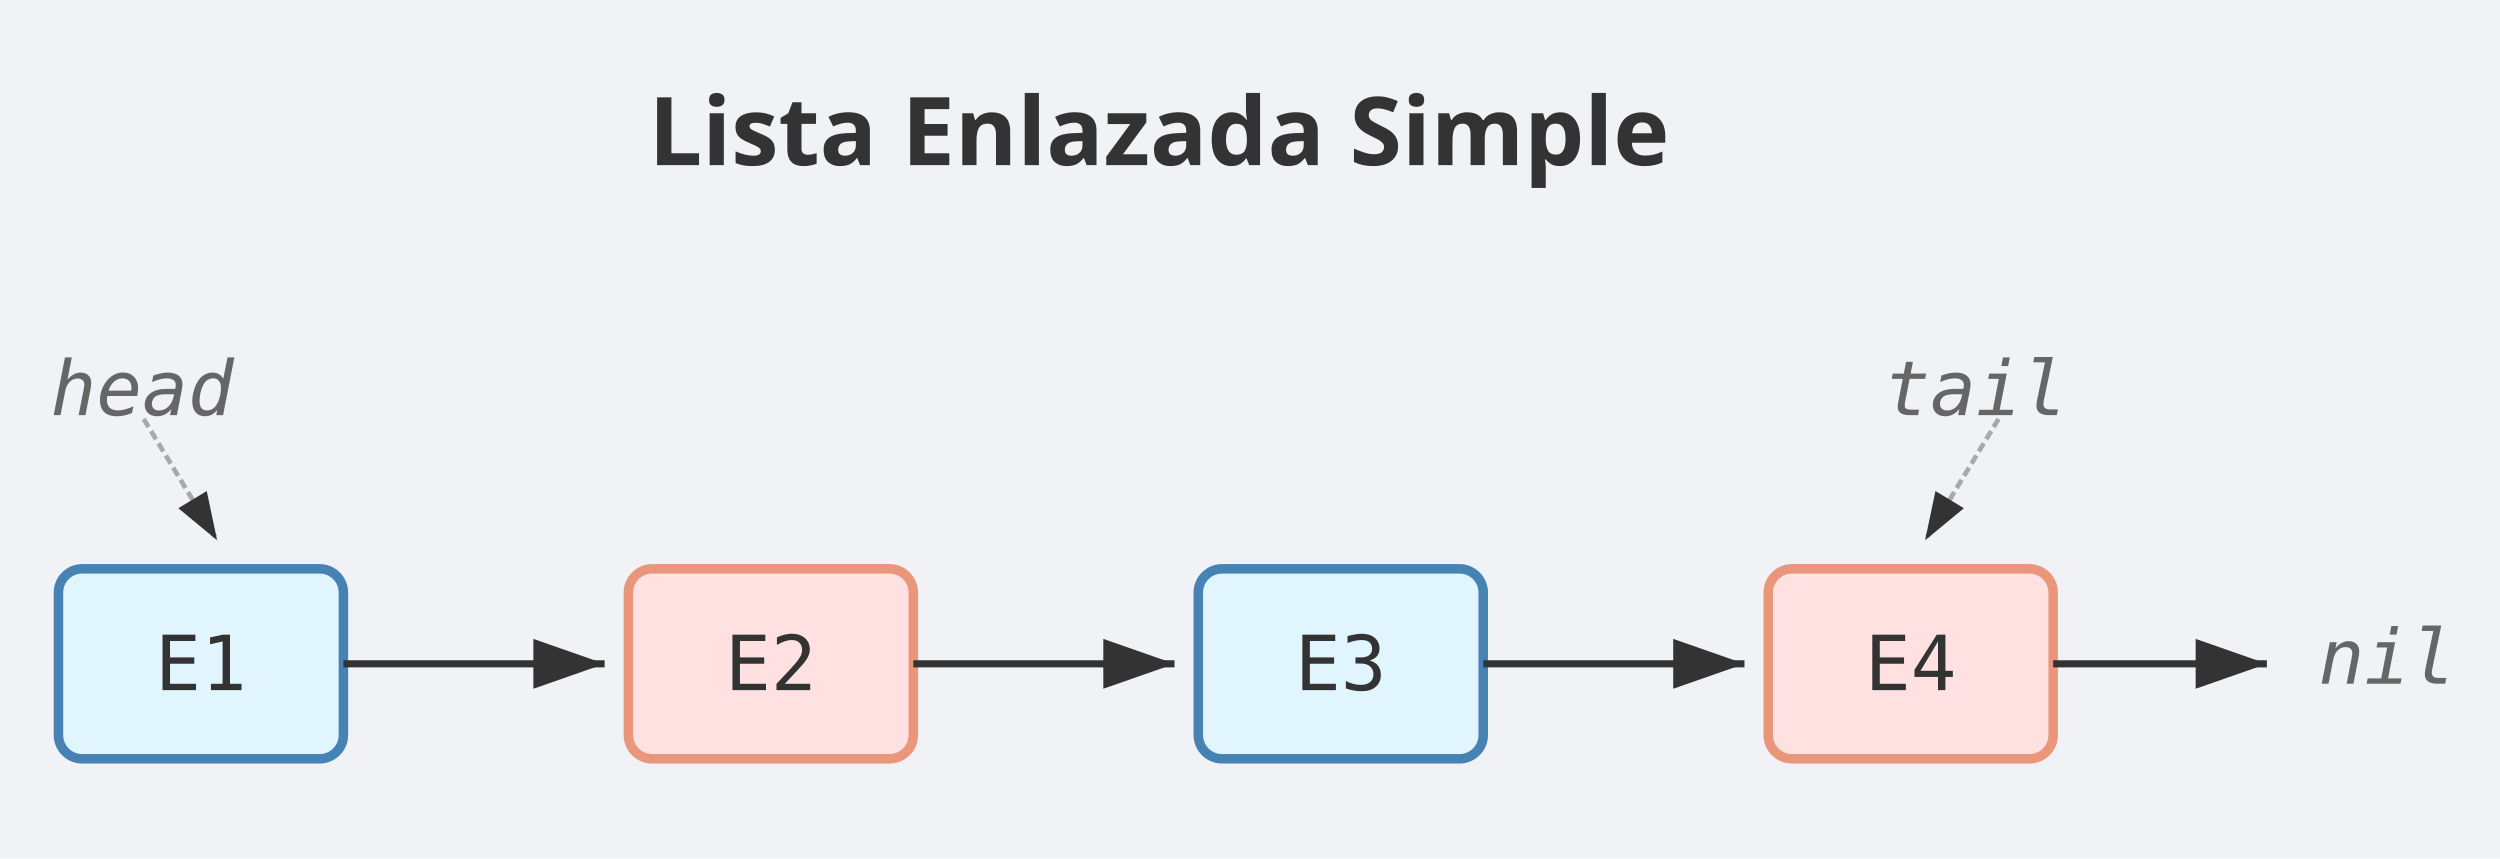
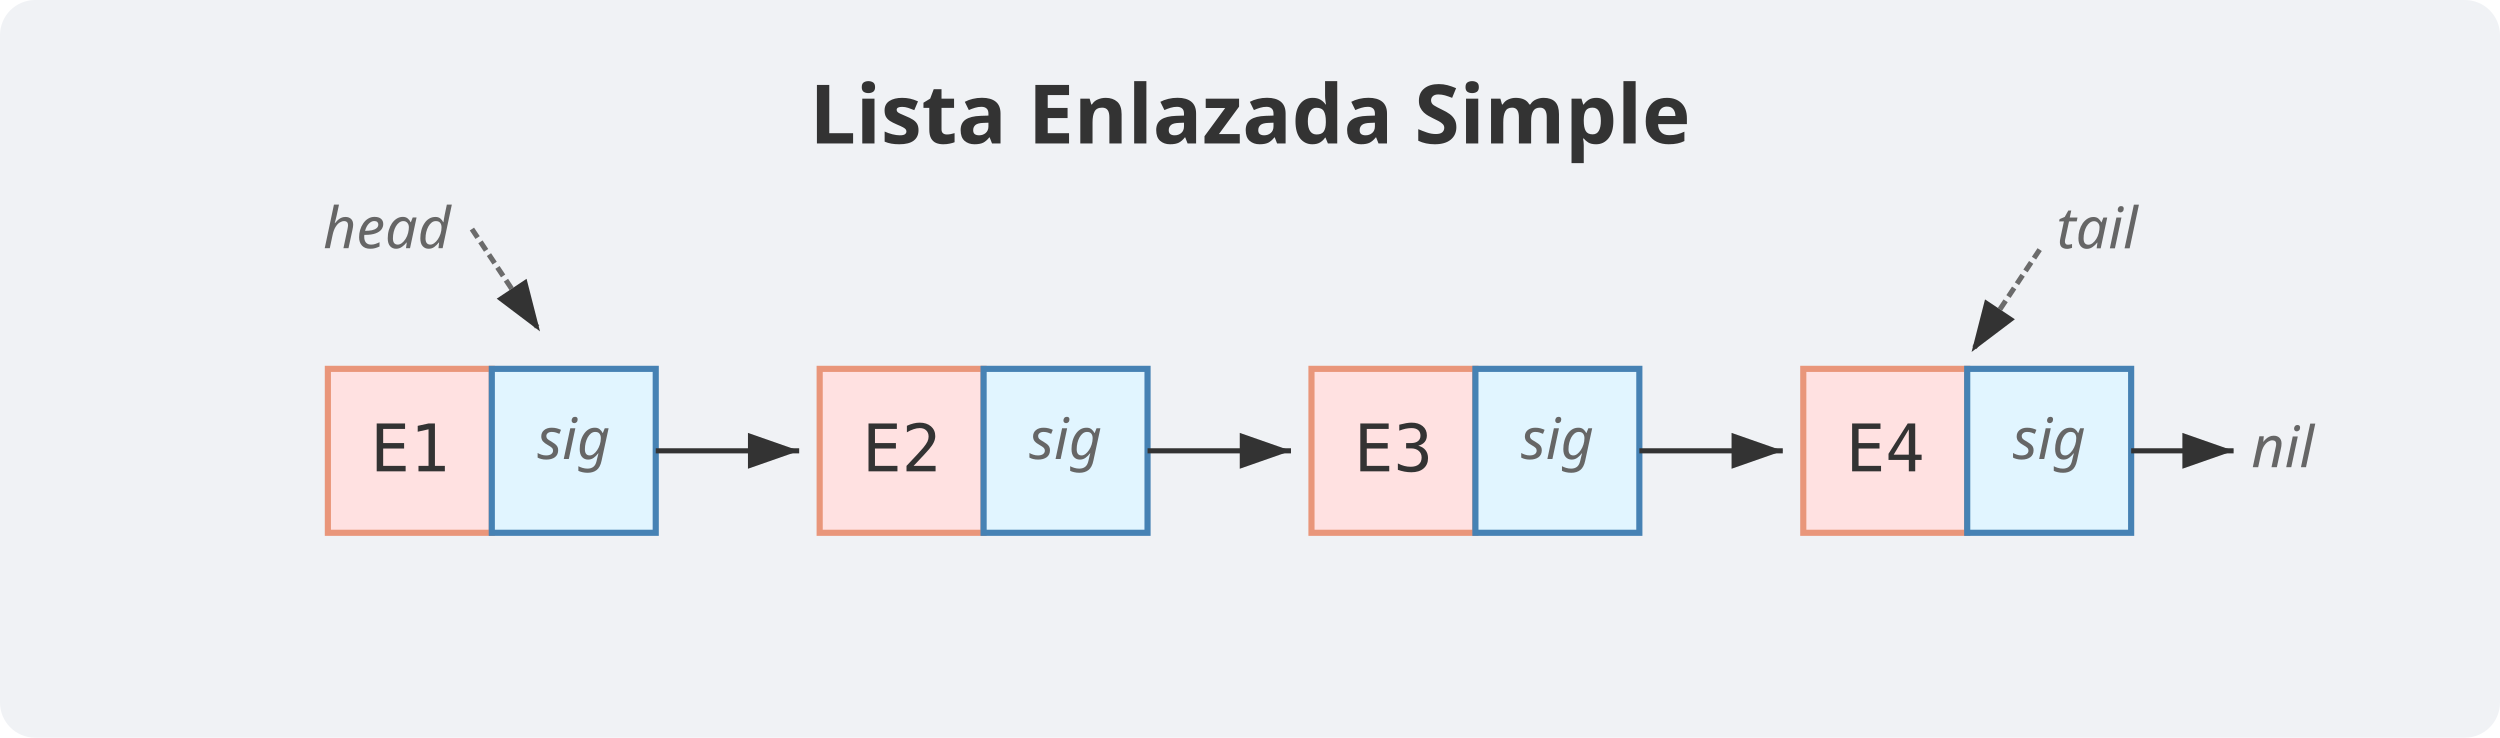
- <svg xmlns="http://www.w3.org/2000/svg" viewBox="0 0 526.387 180.756" width="526.387" height="180.756" version="1.1" id="svg10">
-   <defs id="defs1">
-     <style id="style1">
+ <svg xmlns="http://www.w3.org/2000/svg" viewBox="0 0 610 180" width="610" height="180" version="1.1" id="svg-ld-light">
+   <defs id="defs-ld-light">
+     <style id="style-ld-light">
      .title { font-family: ui-sans-serif, system-ui, sans-serif; font-size: 20px; text-anchor: middle; font-weight: bold; fill: #333333; }
-       .code { font-family: menlo, consola, 'DejaVu Sans Mono'; font-size: 16px; fill: #333333; text-anchor: middle; dominant-baseline: central; }
-       .variable-node { fill: #e1f5ff; stroke: #4682b4; stroke-width: 2; }
-       .value-node { fill: #ffe1e1; stroke: #e9967a; stroke-width: 2; }
-       .arrow { stroke: #333333; stroke-width: 2; marker-end: url(#arrowhead); }
-       .dashed-arrow { stroke: #333333; stroke-width: 2; stroke-dasharray: 5,5; marker-end: url(#arrowhead); }
-       .note { font-family: menlo, consola, 'DejaVu Sans Mono'; font-size: 16px; fill: #666666; text-anchor: middle; dominant-baseline: central; font-style: italic; }
-       .pointer { font-family: menlo, consola, 'DejaVu Sans Mono'; font-size: 16px; fill: #333333; text-anchor: middle; font-weight: bold; }
+       .arrow { stroke: #333333; stroke-width: 1.25; marker-end: url(#arrowhead); fill: none; }
+       .note { font-family: ui-sans-serif, system-ui, sans-serif; font-size: 14px; text-anchor: middle; font-style: italic; fill: #666666; }
+       .cell-data { fill: #ffe1e1; stroke: #e9967a; stroke-width: 1.5; }
+       .cell-next { fill: #e1f5ff; stroke: #4682b4; stroke-width: 1.5; }
+       .cell-label { font-family: menlo, consola, 'DejaVu Sans Mono'; font-size: 16px; text-anchor: middle; fill: #333333; }
    </style>
    <marker id="arrowhead" markerWidth="10" markerHeight="7" refX="10" refY="3.5" orient="auto" viewBox="0 0 10 7" preserveAspectRatio="xMidYMid">
      <polygon points="0,7 0,0 10,3.5 " fill="#333333" id="polygon1" />
    </marker>
    <marker id="arrowhead-2" markerWidth="10" markerHeight="7" refX="10" refY="3.5" orient="auto" viewBox="0 0 10 7" preserveAspectRatio="xMidYMid">
-       <polygon points="0,0 10,3.5 0,7 " fill="#333333" id="polygon1-9" />
+       <polygon points="0,0 10,3.5 0,7 " fill="#a9a9a9" id="polygon1-2" />
+     </marker>
+     <marker id="arrowhead-3" markerWidth="10" markerHeight="7" refX="10" refY="3.5" orient="auto" viewBox="0 0 10 7" preserveAspectRatio="xMidYMid">
+       <polygon points="0,0 10,3.5 0,7 " fill="#333333" id="polygon1-6" />
    </marker>
  </defs>
-   <rect width="526.387" height="180.756" fill="#f0f2f5" id="rect1" x="0" y="0" style="stroke-width:0.69" />
-   <text x="244.027" y="34.771" class="title" id="text1">Lista Enlazada Simple</text>
-   <g id="g12" transform="translate(-67.6947,-0.229271)">
-     <rect x="80" y="120" width="60" height="40" rx="5" class="variable-node" id="rect2" />
-     <text x="110" y="140" class="code" id="text2">E1</text>
-   </g>
-   <g id="g13" transform="translate(-67.6947,-0.229271)">
-     <rect x="200" y="120" width="60" height="40" rx="5" class="value-node" id="rect3" />
-     <text x="230" y="140" class="code" id="text3">E2</text>
-   </g>
-   <g id="g14" transform="translate(-67.6947,-0.229271)">
-     <rect x="320" y="120" width="60" height="40" rx="5" class="variable-node" id="rect4" />
-     <text x="350" y="140" class="code" id="text4">E3</text>
-   </g>
-   <g id="g15" transform="translate(-67.6947,-0.229271)">
-     <rect x="440" y="120" width="60" height="40" rx="5" class="value-node" id="rect5" />
-     <text x="470" y="140" class="code" id="text5">E4</text>
-   </g>
-   <line x1="72.305" y1="139.771" x2="127.305" y2="139.771" class="arrow" id="line5" style="stroke-width:1.5;stroke-dasharray:none" />
-   <line x1="192.305" y1="139.771" x2="247.305" y2="139.771" class="arrow" id="line6" style="stroke-width:1.5;stroke-dasharray:none" />
-   <line x1="312.305" y1="139.771" x2="367.305" y2="139.771" class="arrow" id="line7" style="stroke-width:1.5;stroke-dasharray:none" />
-   <line x1="432.305" y1="139.771" x2="477.305" y2="139.771" class="arrow" id="line8" style="stroke-width:1.5;stroke-dasharray:none" />
-   <text x="502.632" y="138.426" class="note" id="text8">nil</text>
-   <text x="416.04" y="81.874" class="note" id="text8-7" style="font-style:italic;font-size:16px;font-family:menlo, consola, 'DejaVu Sans Mono';dominant-baseline:central;text-anchor:middle;fill:#666666">tail</text>
-   <text x="29.915" y="81.874" class="note" id="text8-5" style="font-style:italic;font-size:16px;font-family:menlo, consola, 'DejaVu Sans Mono';dominant-baseline:central;text-anchor:middle;fill:#666666">head</text>
-   <path style="fill:none;fill-rule:evenodd;stroke:#a9a9a9;stroke-width:1px;stroke-linecap:butt;stroke-linejoin:miter;stroke-dasharray:2, 1;stroke-dashoffset:0;stroke-opacity:1;marker-end:url(#arrowhead)" d="m 30.252,88.207 15.462,25.546" id="path1" />
-   <path style="fill:none;fill-rule:evenodd;stroke:#a9a9a9;stroke-width:1px;stroke-linecap:butt;stroke-linejoin:miter;stroke-dasharray:2, 1;stroke-dashoffset:0;stroke-opacity:1;marker-end:url(#arrowhead-2)" d="M 420.798,88.207 405.336,113.753" id="path1-2" />
+   <rect width="610" height="180" fill="#f0f2f5" rx="8.585" id="rect1" x="0" y="0" />
+   <text x="305" y="35" class="title" id="text1">Lista Enlazada Simple</text>
+   <rect x="80" y="90" width="40" height="40" class="cell-data" id="rect-e1-data" />
+   <text x="100" y="115" class="cell-label" id="text-e1">E1</text>
+   <rect x="120" y="90" width="40" height="40" class="cell-next" id="rect-e1-next" />
+   <text x="140" y="112" class="note" id="text-e1-sig">sig</text>
+   <rect x="200" y="90" width="40" height="40" class="cell-data" id="rect-e2-data" />
+   <text x="220" y="115" class="cell-label" id="text-e2">E2</text>
+   <rect x="240" y="90" width="40" height="40" class="cell-next" id="rect-e2-next" />
+   <text x="260" y="112" class="note" id="text-e2-sig">sig</text>
+   <rect x="320" y="90" width="40" height="40" class="cell-data" id="rect-e3-data" />
+   <text x="340" y="115" class="cell-label" id="text-e3">E3</text>
+   <rect x="360" y="90" width="40" height="40" class="cell-next" id="rect-e3-next" />
+   <text x="380" y="112" class="note" id="text-e3-sig">sig</text>
+   <rect x="440" y="90" width="40" height="40" class="cell-data" id="rect-e4-data" />
+   <text x="460" y="115" class="cell-label" id="text-e4">E4</text>
+   <rect x="480" y="90" width="40" height="40" class="cell-next" id="rect-e4-next" />
+   <text x="500" y="112" class="note" id="text-e4-sig">sig</text>
+   <line x1="160" y1="110" x2="195" y2="110" class="arrow" id="arrow-1" />
+   <line x1="280" y1="110" x2="315" y2="110" class="arrow" id="arrow-2" />
+   <line x1="400" y1="110" x2="435" y2="110" class="arrow" id="arrow-3" />
+   <line x1="520" y1="110" x2="545" y2="110" class="arrow" id="arrow-4" />
+   <text x="557" y="114" class="note" id="text-nil">nil</text>
+   <text x="94.419" y="60.558" class="note" id="text-head">head</text>
+   <line x1="115.148" y1="55.883" x2="131.763" y2="80.861" class="arrow" id="line-head" style="stroke-dasharray:2.5, 1.25;stroke-dashoffset:0;stroke:#6b6b6b;stroke-opacity:1" />
+   <line x1="497.68" y1="60.904" x2="481.064" y2="85.882" class="arrow" id="line-head-3" style="fill:none;stroke:#6b6b6b;stroke-width:1.25;marker-end:url(#arrowhead-3);stroke-dasharray:2.5, 1.25;stroke-dashoffset:0;stroke-opacity:1" />
+   <text x="511.727" y="60.585" class="note" id="text-tail">tail</text>
</svg>
